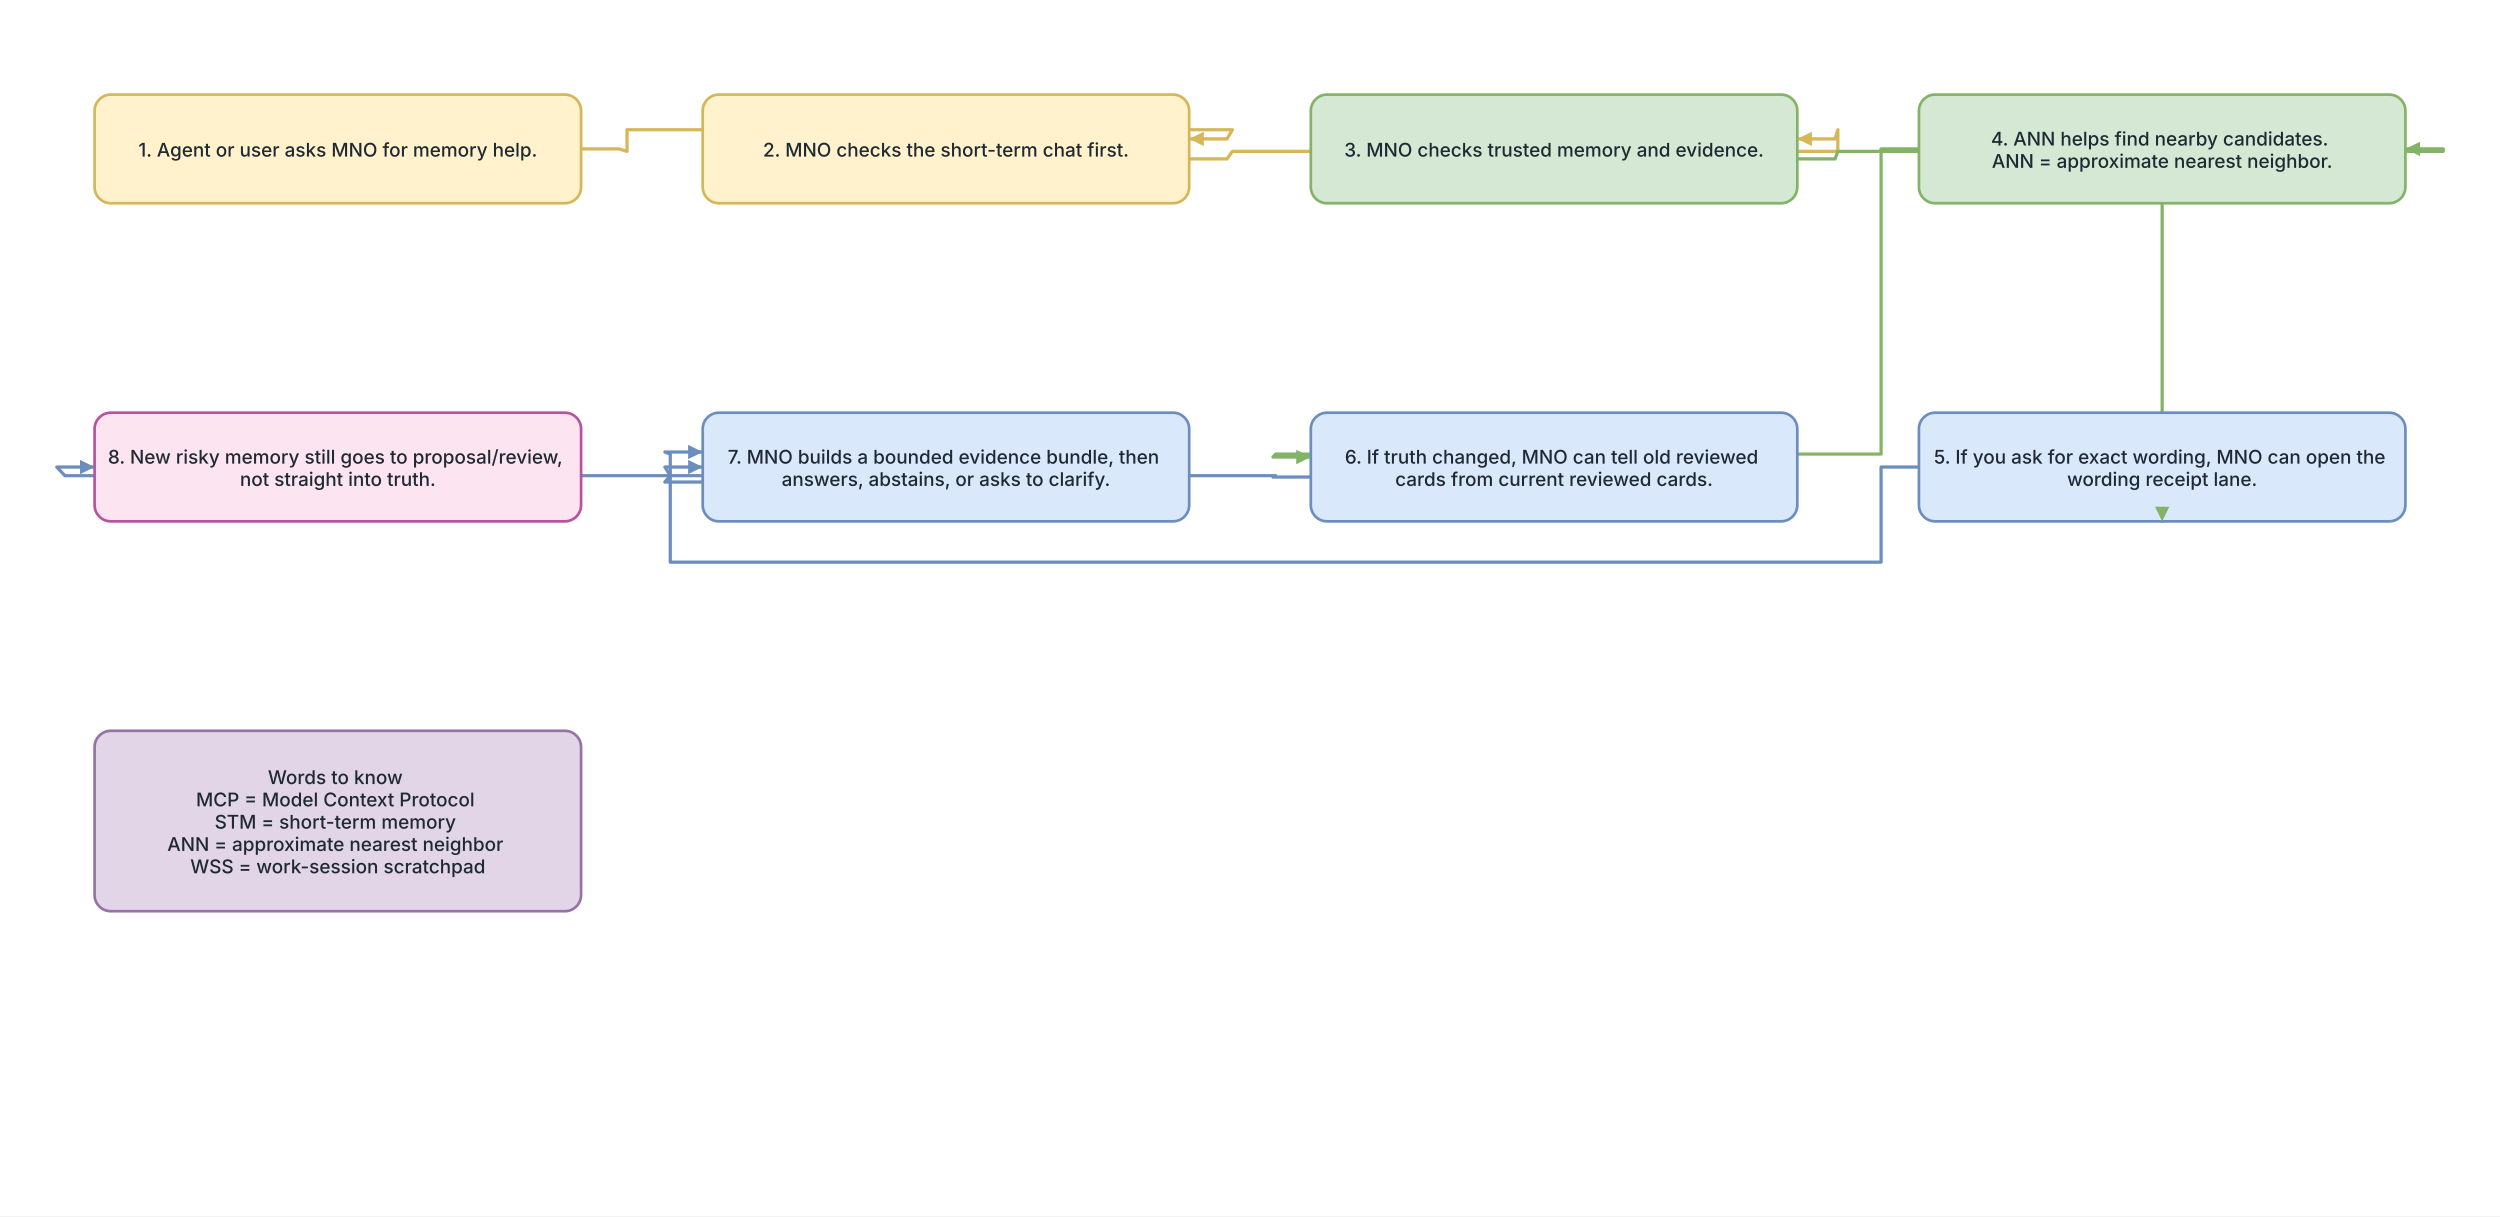
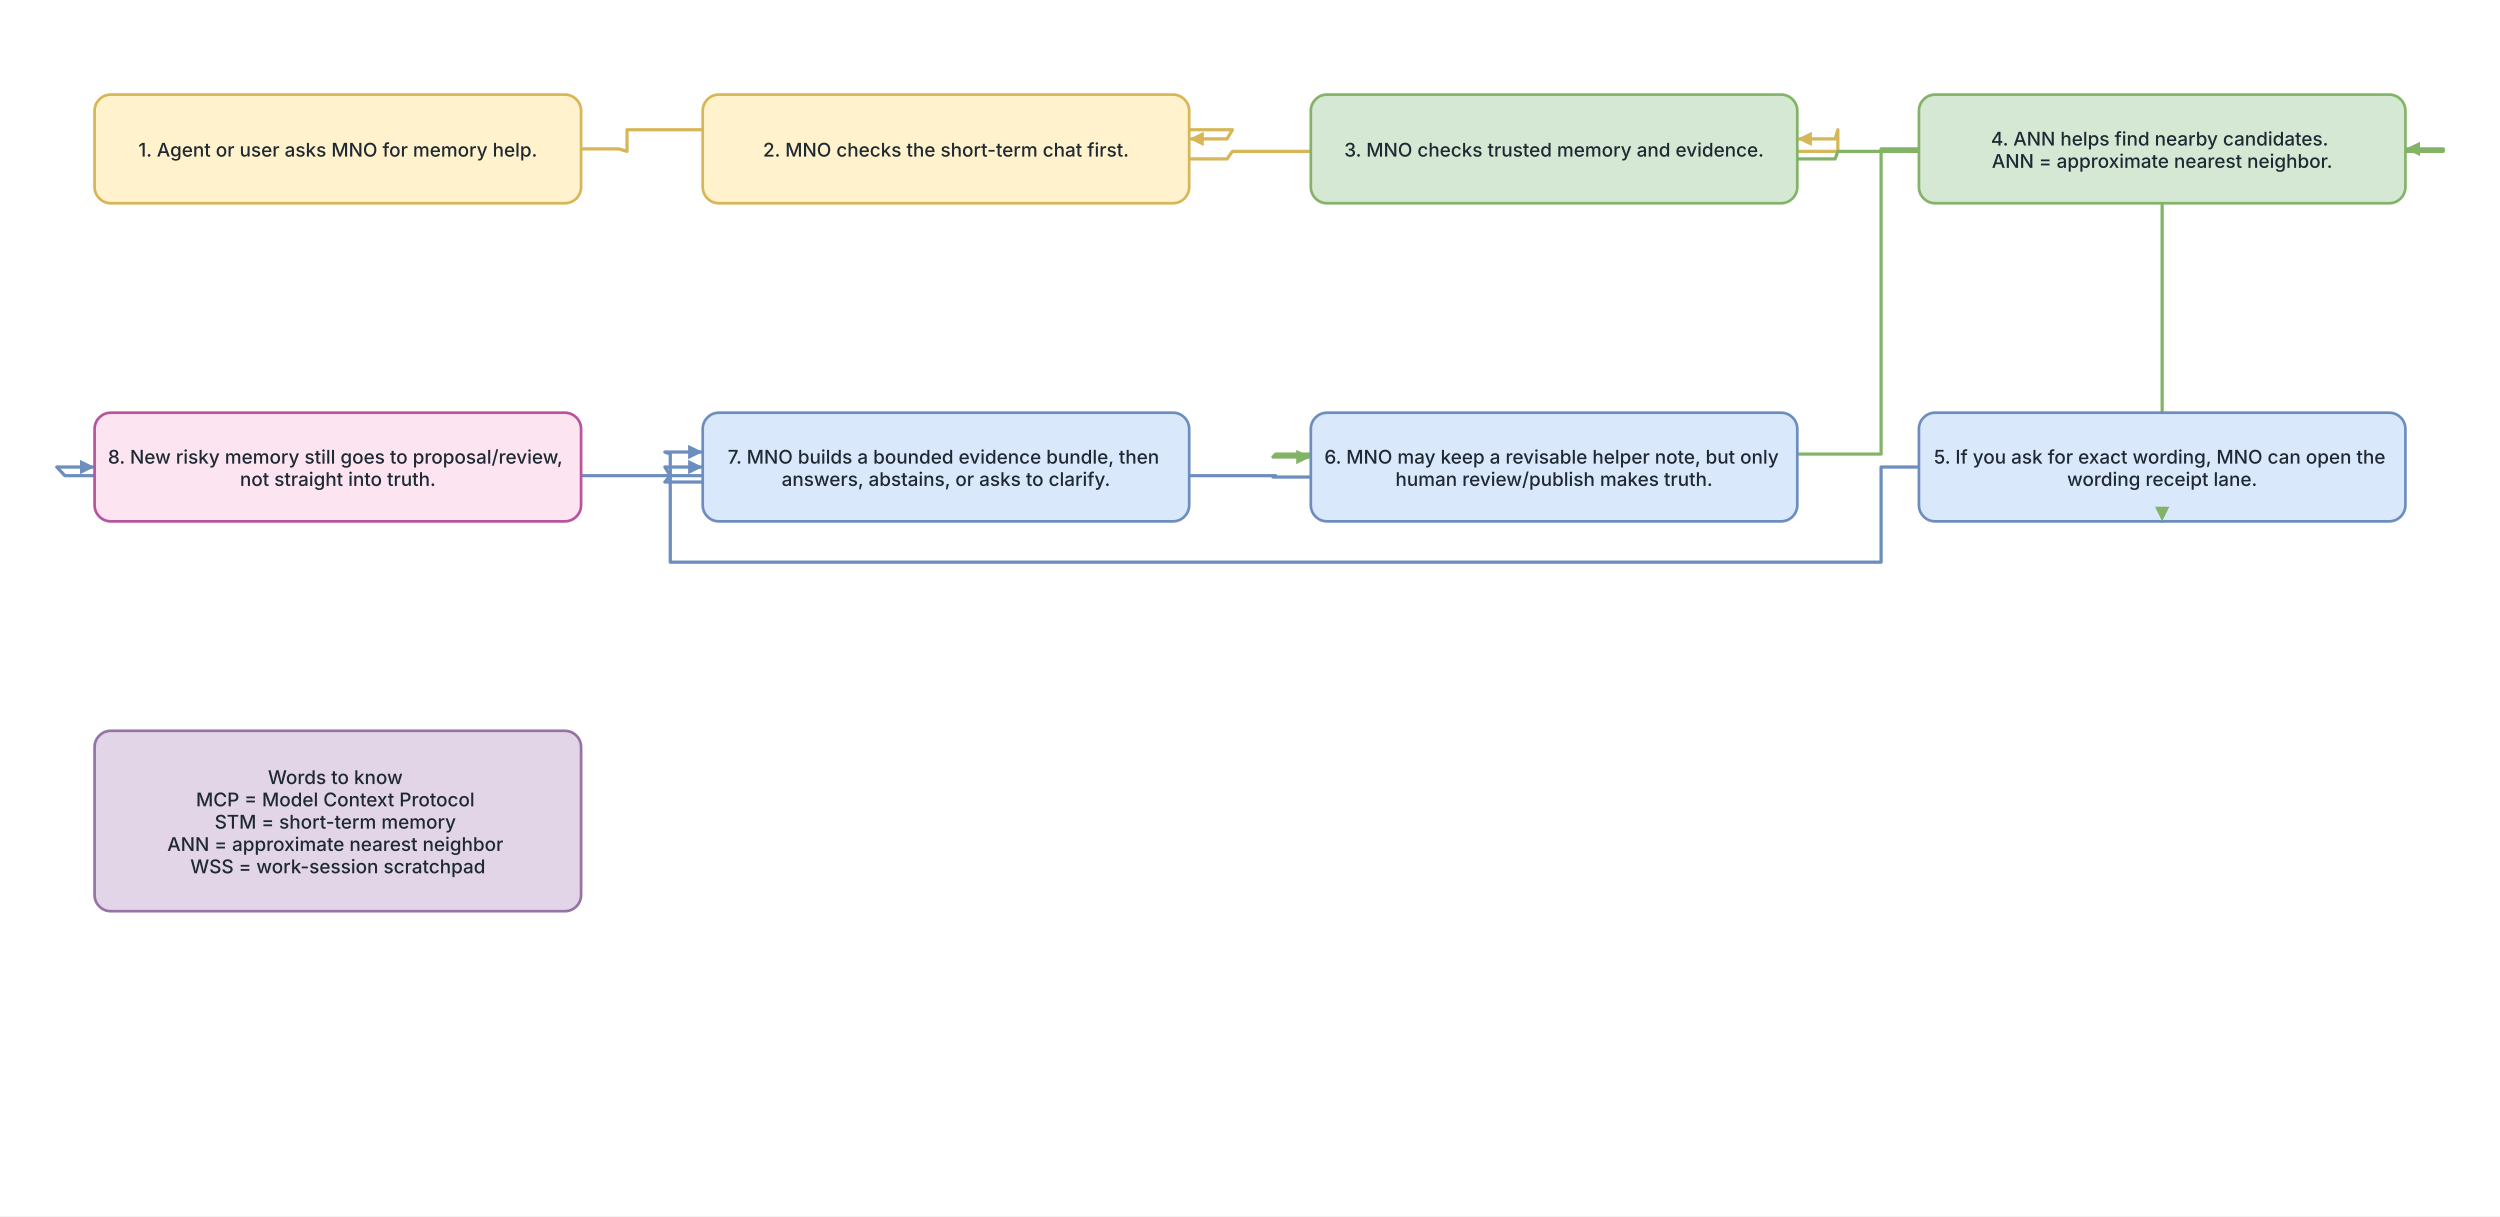
<svg xmlns="http://www.w3.org/2000/svg" width="1850" height="900" viewBox="0 0 1850 900" role="img" aria-label="Caveman Runtime And Integration">
  <rect width="100%" height="100%" fill="#ffffff" />
  <polyline points="430.0,110.2 458.0,110.2 464.0,112.0 464.0,96.0 912.0,96.0 908.0,102.8 880.0,102.8" fill="none" stroke="#d6b656" stroke-width="2.4" stroke-linejoin="round" stroke-linecap="round" />
  <polyline points="880.0,117.6 908.0,117.6 912.0,112.0 1360.0,112.0 1360.0,96.0 1358.0,102.8 1330.0,102.8" fill="none" stroke="#d6b656" stroke-width="2.4" stroke-linejoin="round" stroke-linecap="round" />
  <polyline points="1330.0,117.6 1358.0,117.6 1360.0,112.0 1808.0,112.0 1808.0,110.2 1780.0,110.2" fill="none" stroke="#82b366" stroke-width="2.4" stroke-linejoin="round" stroke-linecap="round" />
  <polyline points="1600.0,150.4 1600.0,385.8" fill="none" stroke="#82b366" stroke-width="2.4" stroke-linejoin="round" stroke-linecap="round" />
  <polyline points="1420.0,110.2 1392.0,110.2 1392.0,336.0 944.0,336.0 942.0,338.2 970.0,338.2" fill="none" stroke="#82b366" stroke-width="2.4" stroke-linejoin="round" stroke-linecap="round" />
  <polyline points="1420.0,345.6 1392.0,345.6 1392.0,416.0 496.0,416.0 496.0,336.0 492.0,334.5 520.0,334.5" fill="none" stroke="#6c8ebf" stroke-width="2.4" stroke-linejoin="round" stroke-linecap="round" />
  <polyline points="970.0,353.0 942.0,353.0 944.0,352.0 496.0,352.0 492.0,345.6 520.0,345.6" fill="none" stroke="#6c8ebf" stroke-width="2.4" stroke-linejoin="round" stroke-linecap="round" />
  <polyline points="520.0,356.7 492.0,356.7 496.0,352.0 48.0,352.0 42.0,345.6 70.0,345.6" fill="none" stroke="#6c8ebf" stroke-width="2.4" stroke-linejoin="round" stroke-linecap="round" />
  <rect x="70.0" y="70.0" width="360.0" height="80.4" rx="12" fill="#fff2cc" stroke="#d6b656" stroke-width="2" />
  <text text-anchor="middle" font-family="Segoe UI, Inter, Arial, sans-serif" font-size="14" font-weight="500" fill="#1f2933" x="250.0" y="115.9">
    <tspan x="250.0" dy="0.0">1. Agent or user asks MNO for memory help.</tspan>
  </text>
  <rect x="520.0" y="70.0" width="360.0" height="80.4" rx="12" fill="#fff2cc" stroke="#d6b656" stroke-width="2" />
  <text text-anchor="middle" font-family="Segoe UI, Inter, Arial, sans-serif" font-size="14" font-weight="500" fill="#1f2933" x="700.0" y="115.9">
    <tspan x="700.0" dy="0.0">2. MNO checks the short-term chat first.</tspan>
  </text>
  <rect x="970.0" y="70.0" width="360.0" height="80.4" rx="12" fill="#d5e8d4" stroke="#82b366" stroke-width="2" />
  <text text-anchor="middle" font-family="Segoe UI, Inter, Arial, sans-serif" font-size="14" font-weight="500" fill="#1f2933" x="1150.0" y="115.9">
    <tspan x="1150.0" dy="0.0">3. MNO checks trusted memory and evidence.</tspan>
  </text>
  <rect x="1420.0" y="70.0" width="360.0" height="80.4" rx="12" fill="#d5e8d4" stroke="#82b366" stroke-width="2" />
  <text text-anchor="middle" font-family="Segoe UI, Inter, Arial, sans-serif" font-size="14" font-weight="500" fill="#1f2933" x="1600.0" y="107.7">
    <tspan x="1600.0" dy="0.0">4. ANN helps find nearby candidates.</tspan>
    <tspan x="1600.0" dy="16.5">ANN = approximate nearest neighbor.</tspan>
  </text>
  <rect x="1420.0" y="305.4" width="360.0" height="80.4" rx="12" fill="#dae8fc" stroke="#6c8ebf" stroke-width="2" />
  <text text-anchor="middle" font-family="Segoe UI, Inter, Arial, sans-serif" font-size="14" font-weight="500" fill="#1f2933" x="1600.0" y="343.1">
    <tspan x="1600.0" dy="0.0">5. If you ask for exact wording, MNO can open the</tspan>
    <tspan x="1600.0" dy="16.5">wording receipt lane.</tspan>
  </text>
  <rect x="970.0" y="305.4" width="360.0" height="80.4" rx="12" fill="#dae8fc" stroke="#6c8ebf" stroke-width="2" />
  <text text-anchor="middle" font-family="Segoe UI, Inter, Arial, sans-serif" font-size="14" font-weight="500" fill="#1f2933" x="1150.0" y="343.1">
-     <tspan x="1150.0" dy="0.0">6. If truth changed, MNO can tell old reviewed</tspan>
-     <tspan x="1150.0" dy="16.5">cards from current reviewed cards.</tspan>
+     <tspan x="1150.0" dy="0.0">6. MNO may keep a revisable helper note, but only</tspan>
+     <tspan x="1150.0" dy="16.5">human review/publish makes truth.</tspan>
  </text>
  <rect x="520.0" y="305.4" width="360.0" height="80.4" rx="12" fill="#dae8fc" stroke="#6c8ebf" stroke-width="2" />
  <text text-anchor="middle" font-family="Segoe UI, Inter, Arial, sans-serif" font-size="14" font-weight="500" fill="#1f2933" x="700.0" y="343.1">
    <tspan x="700.0" dy="0.0">7. MNO builds a bounded evidence bundle, then</tspan>
    <tspan x="700.0" dy="16.5">answers, abstains, or asks to clarify.</tspan>
  </text>
  <rect x="70.0" y="305.4" width="360.0" height="80.4" rx="12" fill="#fce5f1" stroke="#b8549e" stroke-width="2" />
  <text text-anchor="middle" font-family="Segoe UI, Inter, Arial, sans-serif" font-size="14" font-weight="500" fill="#1f2933" x="250.0" y="343.1">
    <tspan x="250.0" dy="0.0">8. New risky memory still goes to proposal/review,</tspan>
    <tspan x="250.0" dy="16.5">not straight into truth.</tspan>
  </text>
  <rect x="70.0" y="540.8" width="360.0" height="133.5" rx="12" fill="#e1d5e7" stroke="#9673a6" stroke-width="2" />
  <text text-anchor="middle" font-family="Segoe UI, Inter, Arial, sans-serif" font-size="14" font-weight="500" fill="#1f2933" x="250.0" y="580.2">
    <tspan x="250.0" dy="0.0">Words to know</tspan>
    <tspan x="250.0" dy="16.5">MCP = Model Context Protocol</tspan>
    <tspan x="250.0" dy="16.5">STM = short-term memory</tspan>
    <tspan x="250.0" dy="16.5">ANN = approximate nearest neighbor</tspan>
    <tspan x="250.0" dy="16.5">WSS = work-session scratchpad</tspan>
  </text>
  <polygon points="880.0,102.8 890.8,97.5 890.8,108.1" fill="#d6b656" />
  <polygon points="1330.0,102.8 1340.8,97.5 1340.8,108.1" fill="#d6b656" />
  <polygon points="1780.0,110.2 1790.8,104.9 1790.8,115.5" fill="#82b366" />
  <polygon points="1600.0,385.8 1594.7,375.0 1605.3,375.0" fill="#82b366" />
  <polygon points="970.0,338.2 959.2,343.5 959.2,332.9" fill="#82b366" />
  <polygon points="520.0,334.5 509.2,339.8 509.2,329.2" fill="#6c8ebf" />
  <polygon points="520.0,345.6 509.2,350.9 509.2,340.3" fill="#6c8ebf" />
  <polygon points="70.0,345.6 59.2,350.9 59.2,340.3" fill="#6c8ebf" />
</svg>
